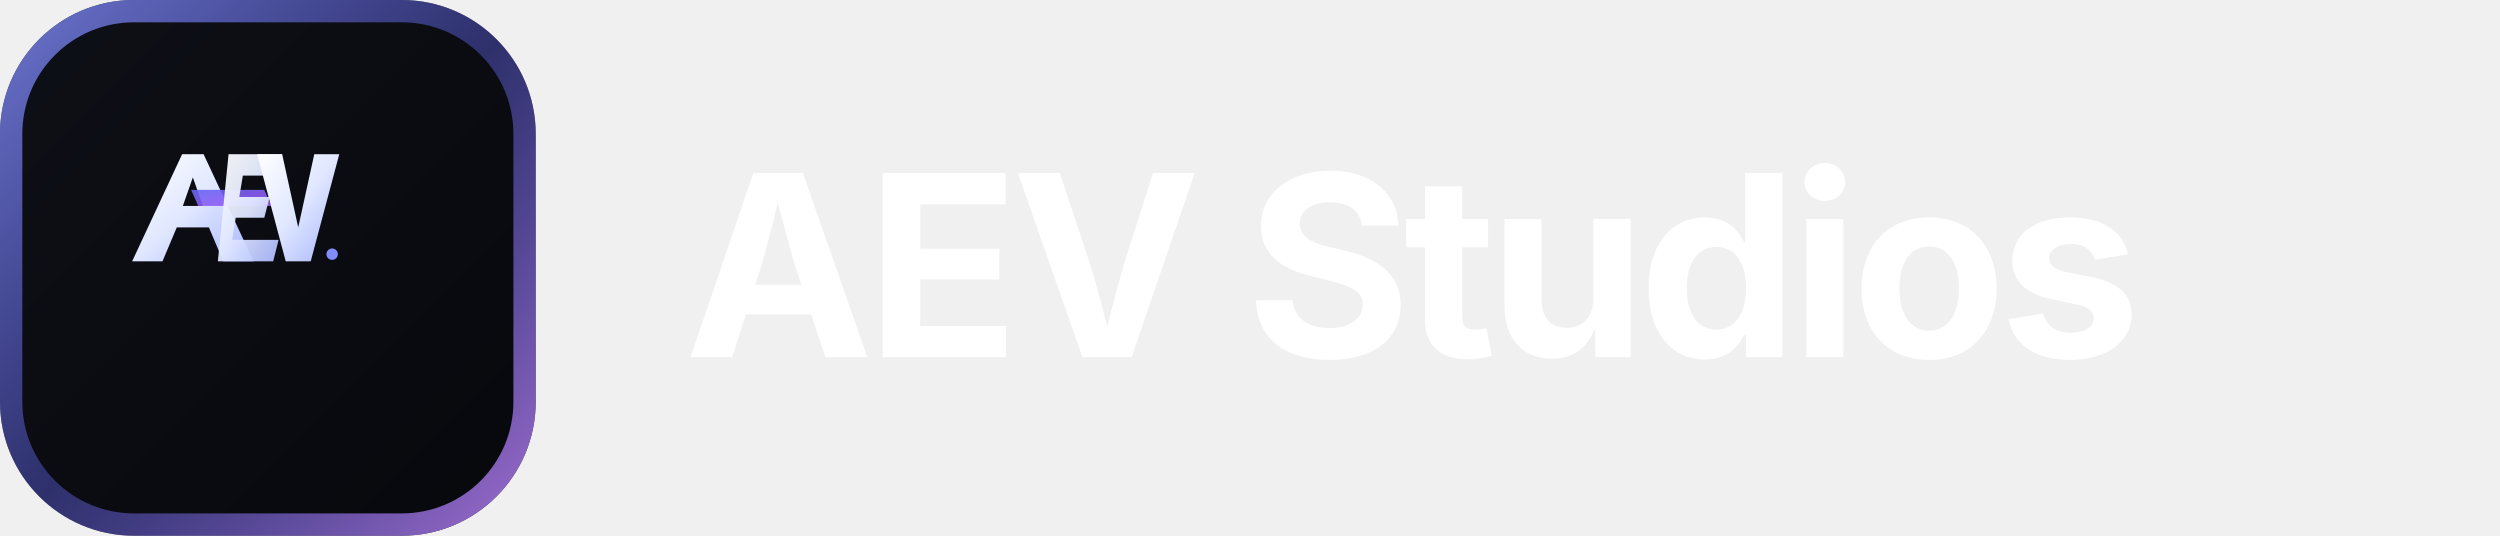
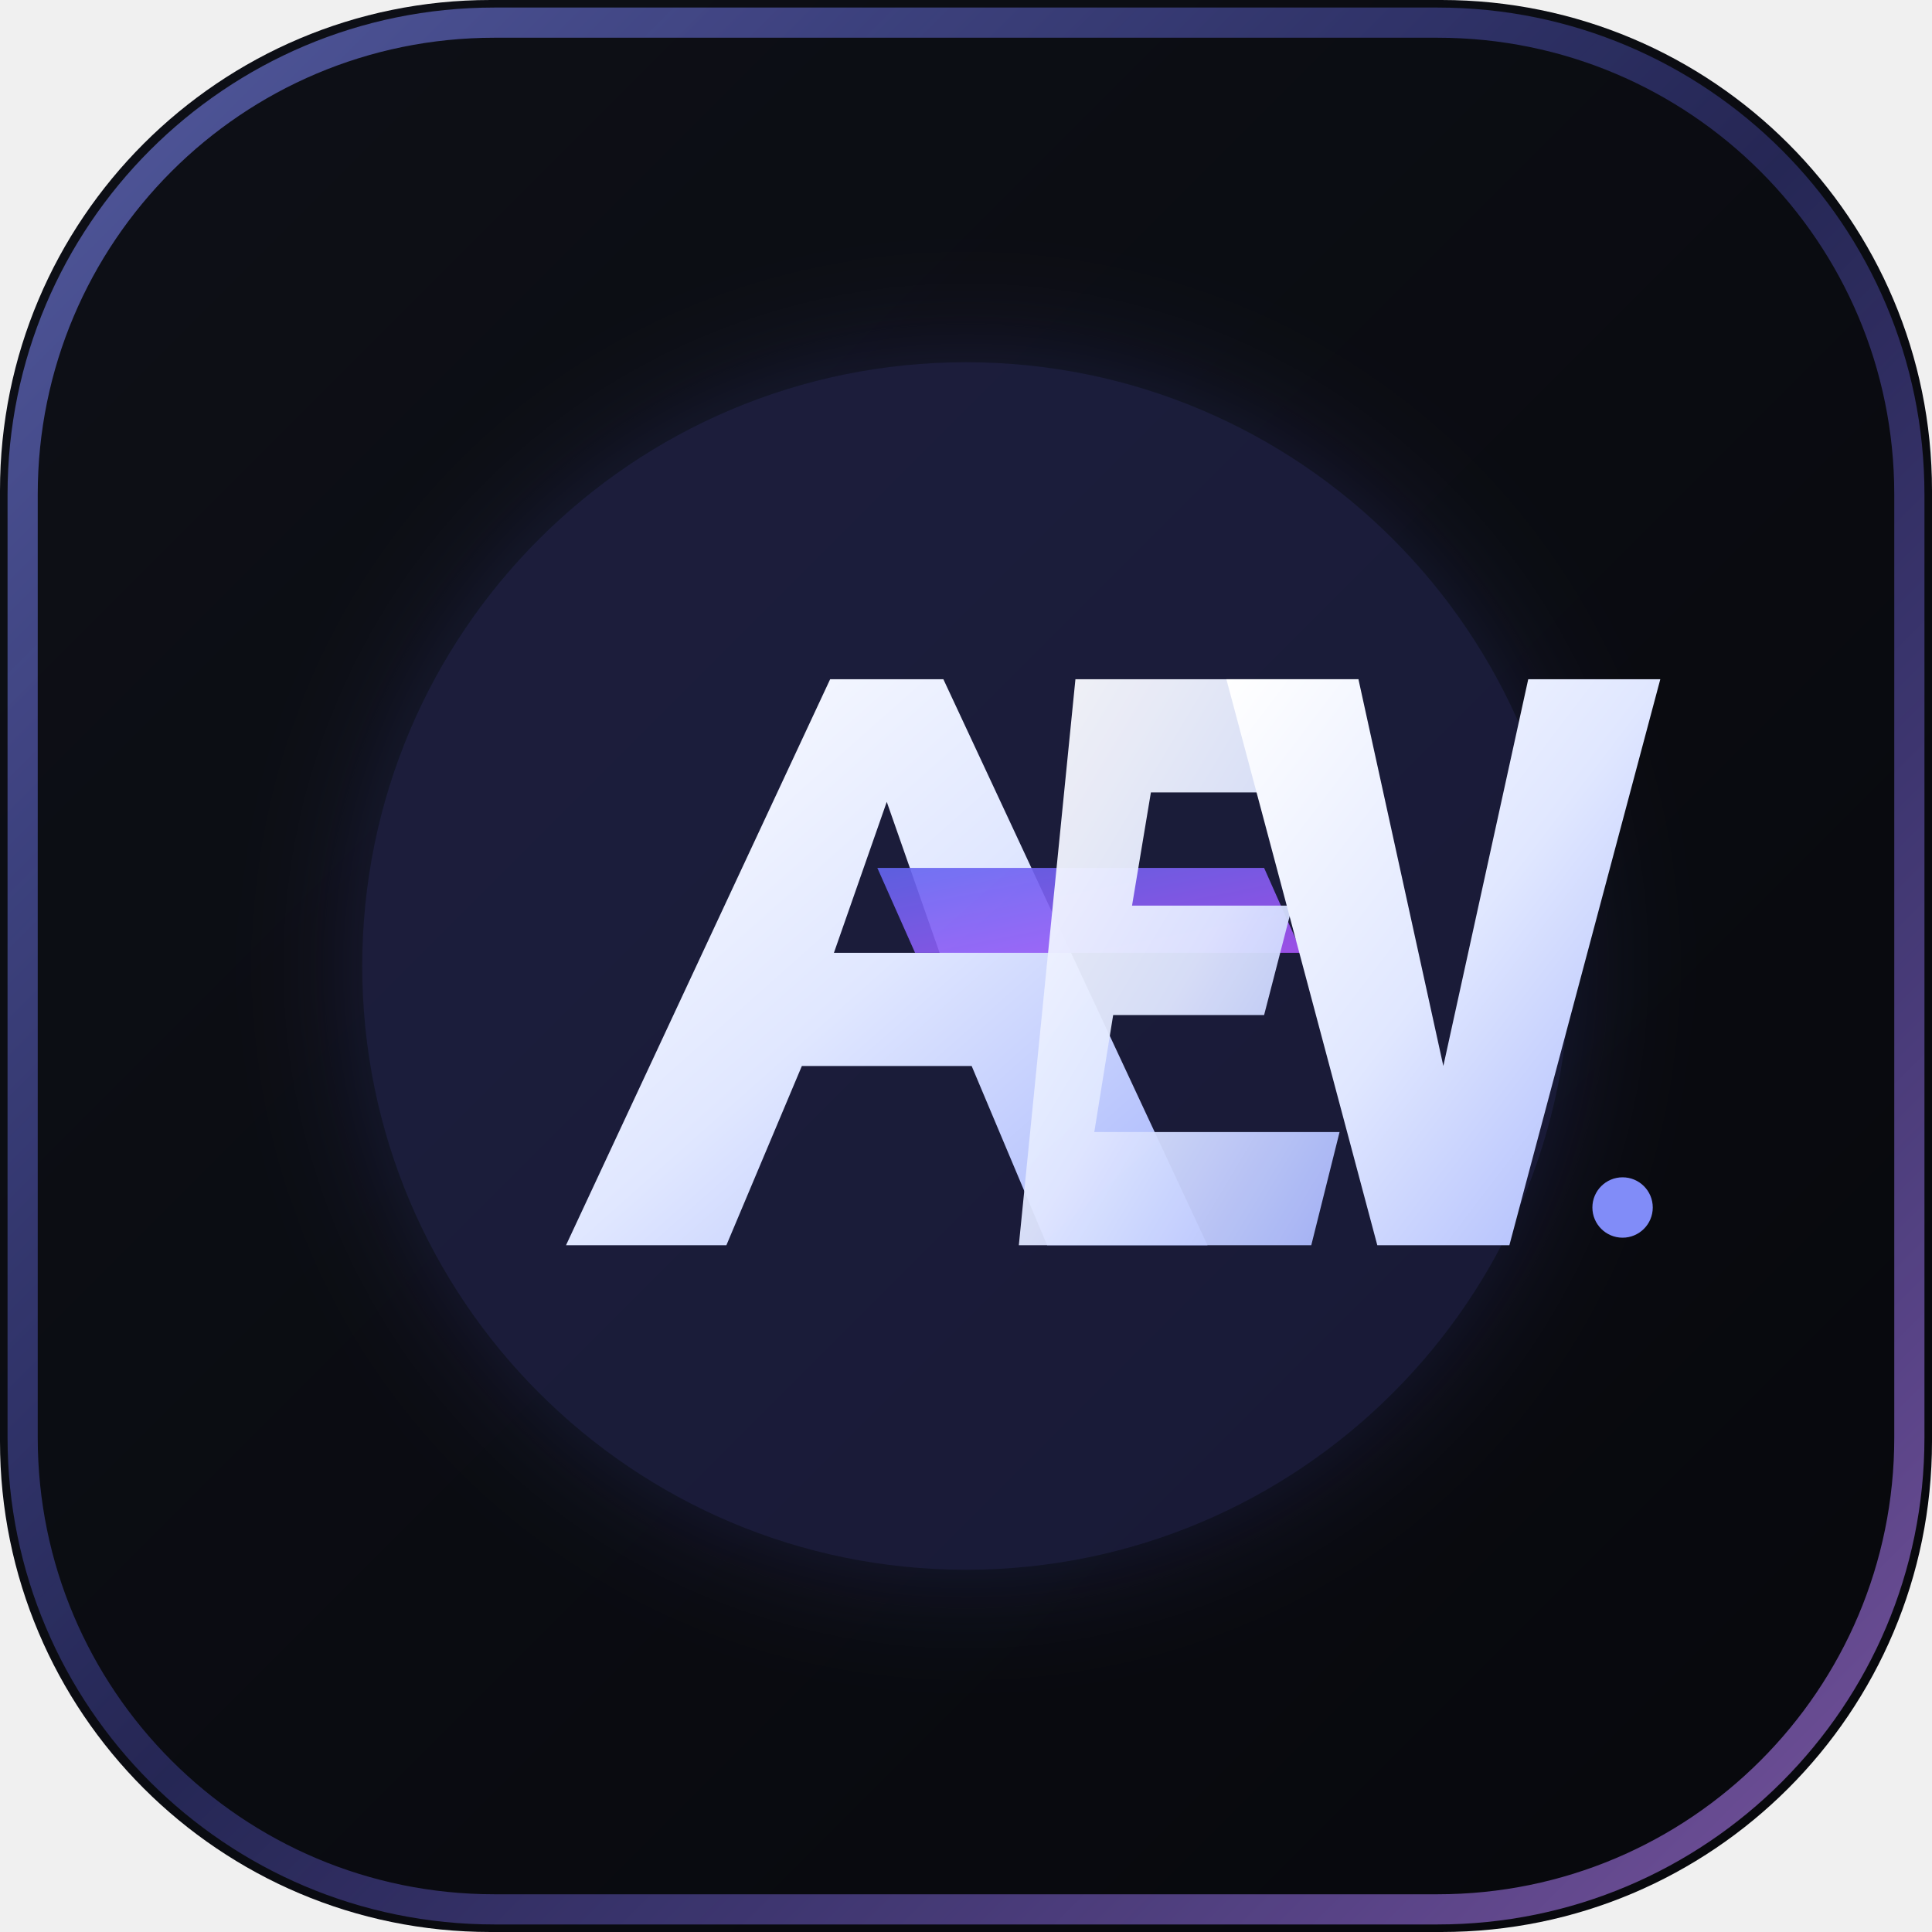
- <svg xmlns="http://www.w3.org/2000/svg" width="168" height="36" viewBox="0 0 168 36" fill="none">
+ <svg xmlns="http://www.w3.org/2000/svg" width="1024" height="1024" viewBox="0 0 1024 1024" fill="none">
  <defs>
-     <linearGradient id="aevBg" x1="0%" y1="0%" x2="100%" y2="100%">
+     <linearGradient id="bgGrad" x1="0%" y1="0%" x2="100%" y2="100%">
      <stop offset="0%" stop-color="#0E1017" />
      <stop offset="100%" stop-color="#07080C" />
    </linearGradient>
-     <linearGradient id="aevBorder" x1="0%" y1="0%" x2="100%" y2="100%">
-       <stop offset="0%" stop-color="#818CF8" stop-opacity="0.8" />
-       <stop offset="50%" stop-color="#6366F1" stop-opacity="0.4" />
-       <stop offset="100%" stop-color="#C084FC" stop-opacity="0.8" />
+     <linearGradient id="borderGrad" x1="0%" y1="0%" x2="100%" y2="100%">
+       <stop offset="0%" stop-color="#818CF8" stop-opacity="0.6" />
+       <stop offset="50%" stop-color="#6366F1" stop-opacity="0.3" />
+       <stop offset="100%" stop-color="#C084FC" stop-opacity="0.6" />
    </linearGradient>
    <linearGradient id="aevGrad" x1="0%" y1="0%" x2="100%" y2="100%">
      <stop offset="0%" stop-color="#FFFFFF" />
      <stop offset="50%" stop-color="#E0E7FF" />
      <stop offset="100%" stop-color="#A5B4FC" />
    </linearGradient>
    <linearGradient id="accentGrad" x1="0%" y1="0%" x2="100%" y2="100%">
      <stop offset="0%" stop-color="#6366F1" />
      <stop offset="100%" stop-color="#A855F7" />
    </linearGradient>
+     <filter id="glow" x="-20%" y="-20%" width="140%" height="140%">
+       <feGaussianBlur stdDeviation="32" result="blur" />
+       <feComposite in="SourceGraphic" in2="blur" operator="over" />
+     </filter>
  </defs>
-   <g transform="translate(0, 0)">
-     <rect width="36" height="36" rx="9" fill="url(#aevBg)" />
-     <rect x="0.75" y="0.75" width="34.5" height="34.5" rx="8.25" stroke="url(#aevBorder)" stroke-width="1.5" fill="none" />
-     <g transform="translate(6, 7) scale(0.024)">
-       <path d="M 120 440 L 260 140 L 320 140 L 460 440 L 375 440 L 335 345 L 245 345 L 205 440 Z M 262 285 L 318 285 L 290 205 Z" fill="url(#aevGrad)" />
-       <path d="M 285 240 L 490 240 L 510 285 L 305 285 Z" fill="url(#accentGrad)" opacity="0.9" />
-       <path d="M 390 140 L 540 140 L 525 200 L 430 200 L 420 260 L 505 260 L 490 318 L 410 318 L 400 380 L 530 380 L 515 440 L 360 440 Z" fill="url(#aevGrad)" opacity="0.95" />
-       <path d="M 470 140 L 540 140 L 585 345 L 630 140 L 700 140 L 620 440 L 550 440 Z" fill="url(#aevGrad)" />
-       <circle cx="680" cy="420" r="16" fill="#818CF8" />
-     </g>
+   <rect width="1024" height="1024" rx="260" fill="url(#bgGrad)" />
+   <rect x="12" y="12" width="1000" height="1000" rx="250" stroke="url(#borderGrad)" stroke-width="16" fill="none" />
+   <circle cx="512" cy="512" r="320" fill="#6366F1" opacity="0.18" filter="url(#glow)" />
+   <g transform="translate(180, 220)">
+     <path d="M 120 440 L 260 140 L 320 140 L 460 440 L 375 440 L 335 345 L 245 345 L 205 440 Z M 262 285 L 318 285 L 290 205 Z" fill="url(#aevGrad)" />
+     <path d="M 285 240 L 490 240 L 510 285 L 305 285 Z" fill="url(#accentGrad)" opacity="0.9" />
+     <path d="M 390 140 L 540 140 L 525 200 L 430 200 L 420 260 L 505 260 L 490 318 L 410 318 L 400 380 L 530 380 L 515 440 L 360 440 Z" fill="url(#aevGrad)" opacity="0.95" />
+     <path d="M 470 140 L 540 140 L 585 345 L 630 140 L 700 140 L 620 440 L 550 440 Z" fill="url(#aevGrad)" />
+     <circle cx="680" cy="420" r="16" fill="#818CF8" />
  </g>
-   <text x="46" y="24" fill="#FFFFFF" font-family="-apple-system, BlinkMacSystemFont, 'Plus Jakarta Sans', 'Inter', 'Segoe UI', sans-serif" font-size="17" font-weight="700" letter-spacing="-0.03em">AEV Studios</text>
</svg>
